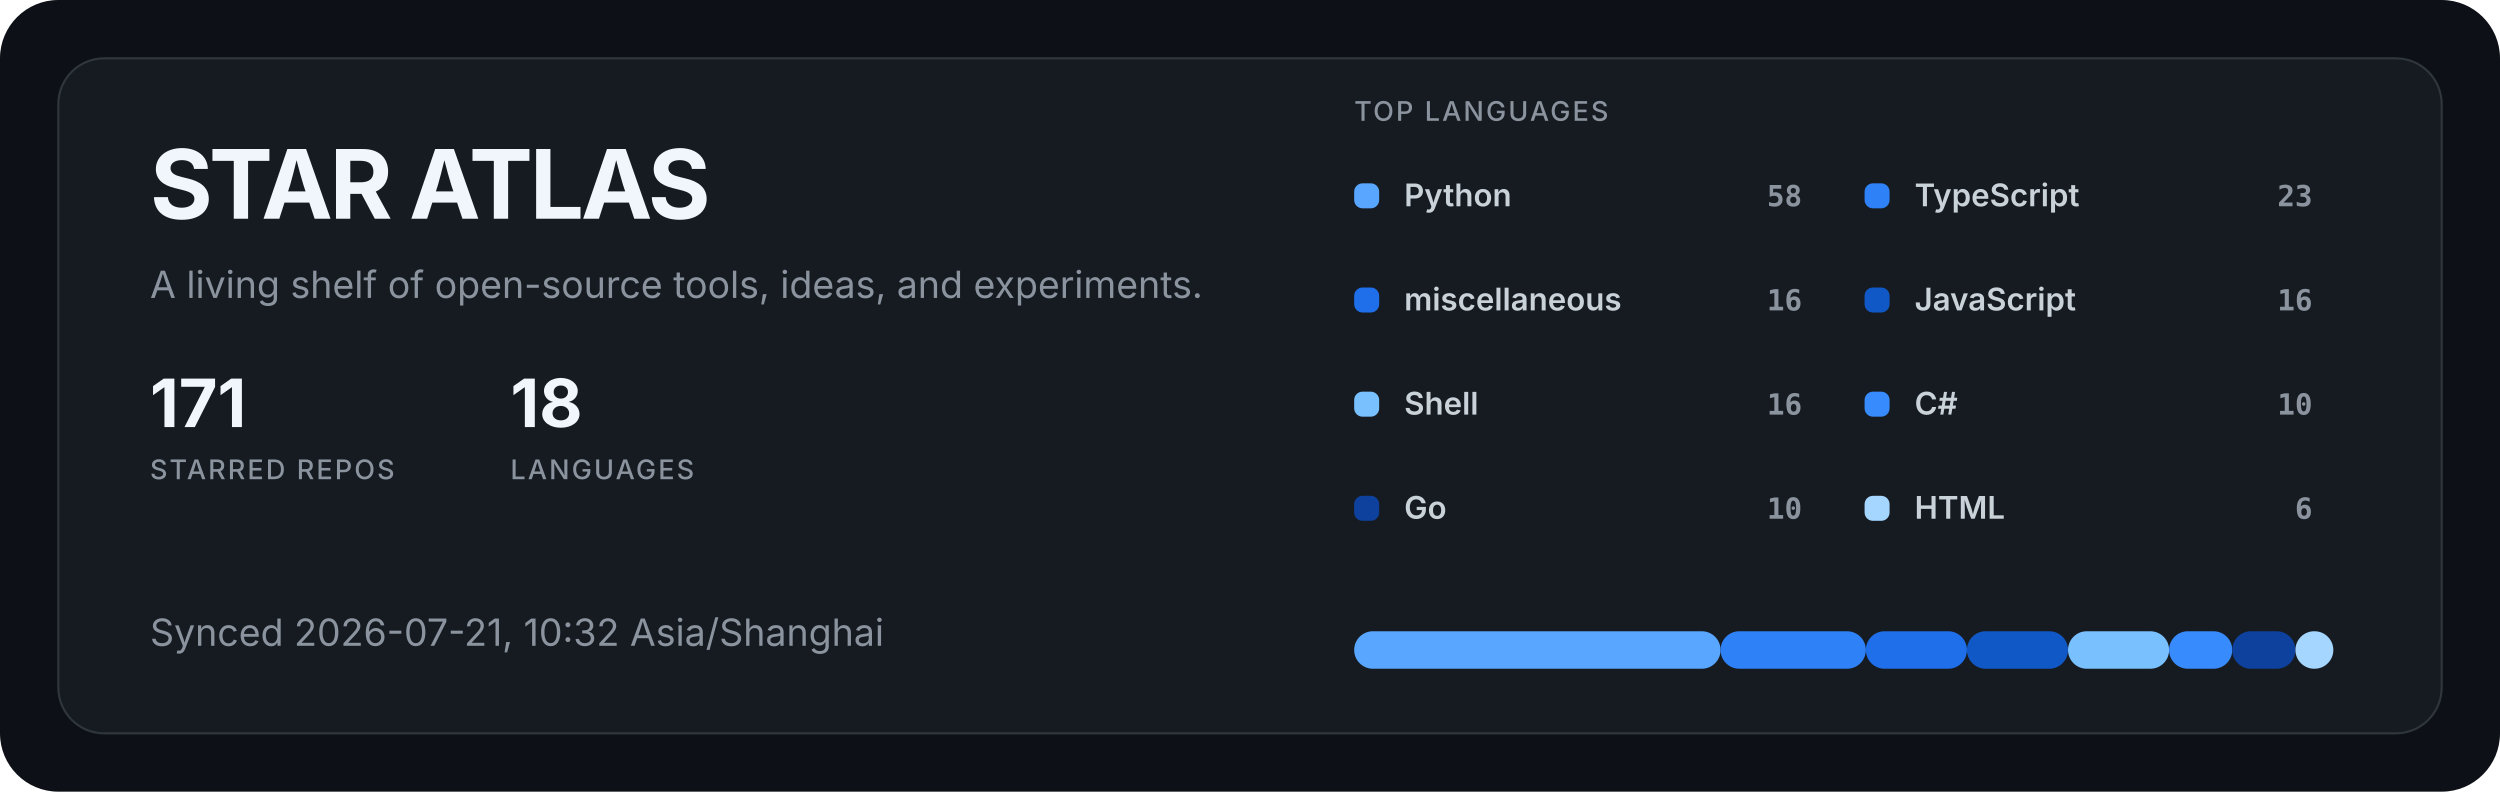
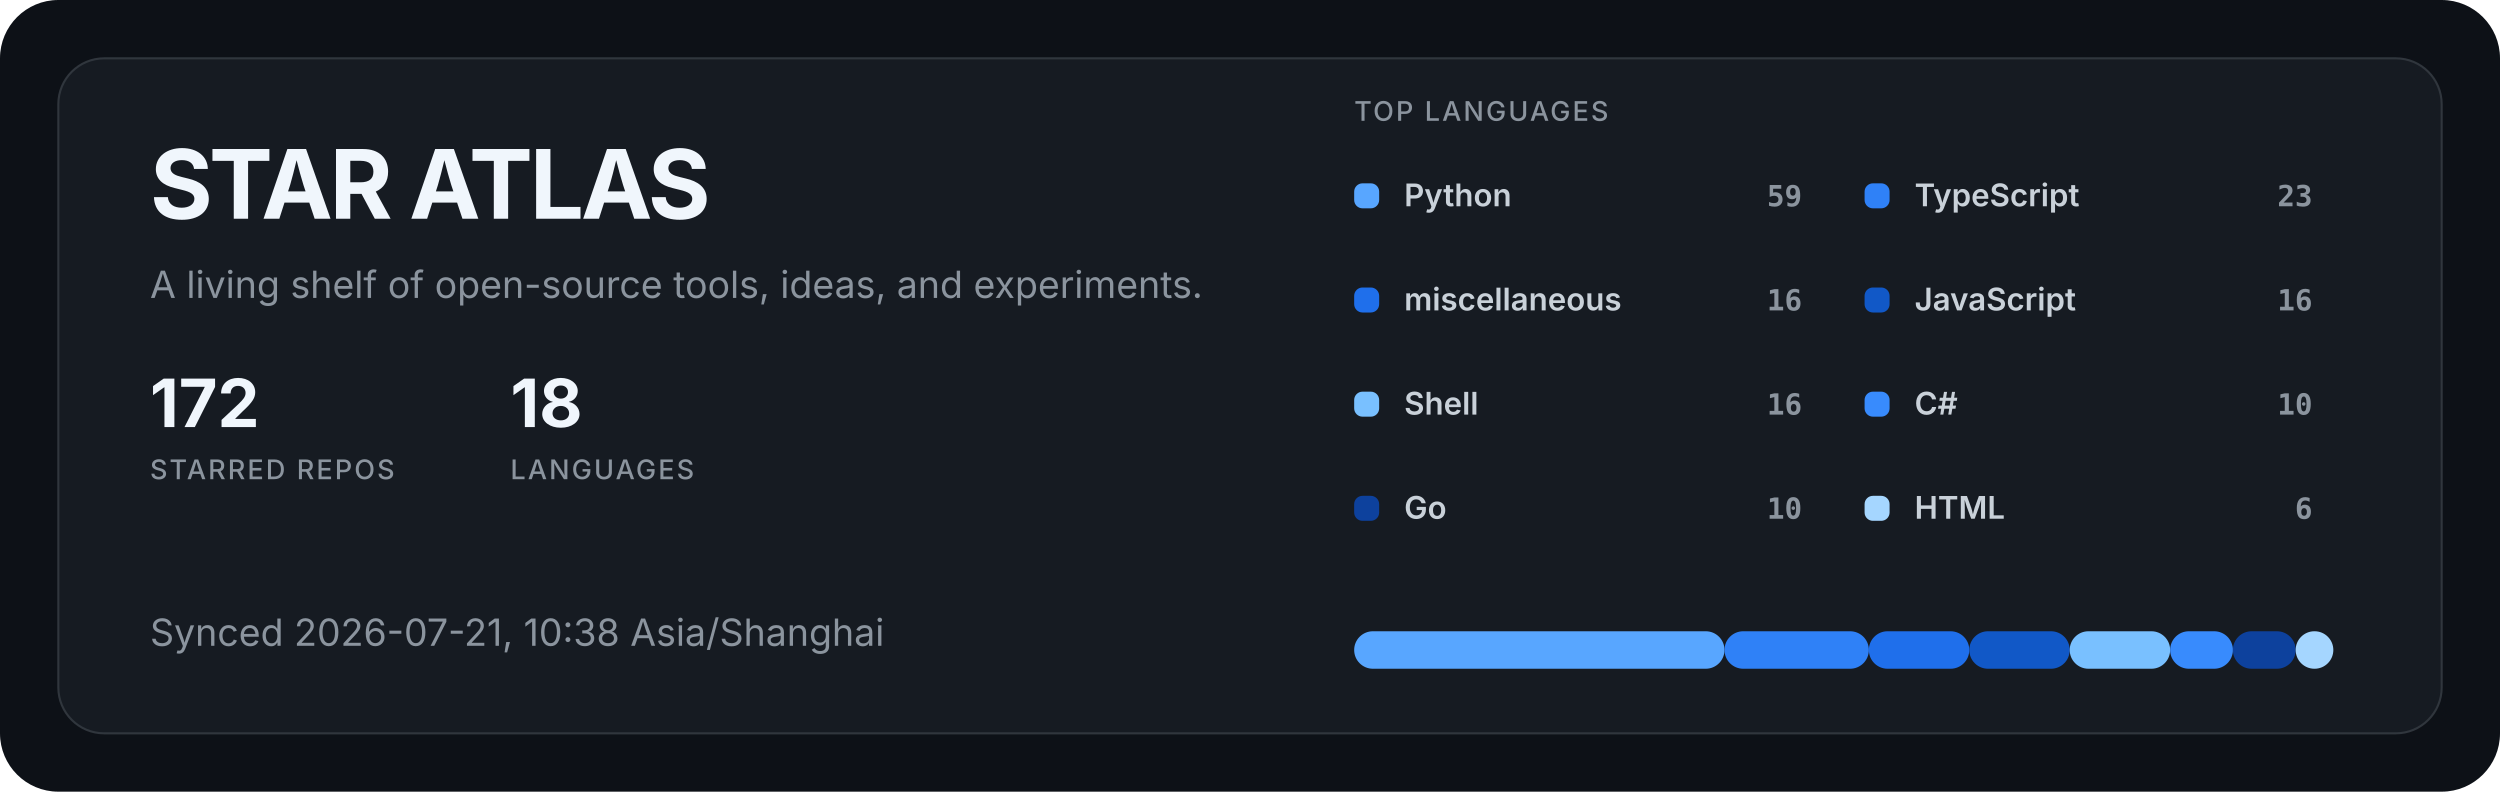
<svg xmlns="http://www.w3.org/2000/svg" width="1200" height="380" viewBox="0 0 1200 380" role="img" aria-labelledby="title description">
  <style>
  .title { fill: #f0f6fc; font: 700 46px -apple-system, BlinkMacSystemFont, "Segoe UI", sans-serif; letter-spacing: -1.5px; }
  .subtitle { fill: #8b949e; font: 400 18px -apple-system, BlinkMacSystemFont, "Segoe UI", sans-serif; }
  .metric { fill: #f0f6fc; font: 700 32px -apple-system, BlinkMacSystemFont, "Segoe UI", sans-serif; }
  .metric-label { fill: #8b949e; font: 500 13px -apple-system, BlinkMacSystemFont, "Segoe UI", sans-serif; letter-spacing: 1px; }
  .label { fill: #c9d1d9; font: 600 15px -apple-system, BlinkMacSystemFont, "Segoe UI", sans-serif; }
  .value { fill: #8b949e; font: 600 14px ui-monospace, SFMono-Regular, Consolas, monospace; }
</style>
  <rect width="1200" height="380" rx="28" fill="#0d1117" />
  <rect x="28" y="28" width="1144" height="324" rx="22" fill="#161b22" stroke="#30363d" />
  <text x="72" y="105" class="title">STAR ATLAS</text>
  <text x="72" y="143" class="subtitle">A living shelf of open-source tools, ideas, and experiments.</text>
  <g transform="translate(72 205)">
-     <text class="metric">171</text>
+     <text class="metric">172</text>
    <text y="25" class="metric-label">STARRED REPOS</text>
  </g>
  <g transform="translate(245 205)">
    <text class="metric">18</text>
    <text y="25" class="metric-label">LANGUAGES</text>
  </g>
-   <text x="72" y="310" class="subtitle">Synced 2026-07-21, 10:32 Asia/Shanghai</text>
+   <text x="72" y="310" class="subtitle">Synced 2026-07-21, 10:38 Asia/Shanghai</text>
  <text x="650" y="58" class="metric-label">TOP LANGUAGES</text>
  <g transform="translate(650 88)">
    <rect width="12" height="12" rx="4" fill="#58a6ff" />
    <text x="24" y="11" class="label">Python</text>
-     <text x="215" y="11" text-anchor="end" class="value">58</text>
+     <text x="215" y="11" text-anchor="end" class="value">59</text>
  </g>
  <g transform="translate(895 88)">
    <rect width="12" height="12" rx="4" fill="#2f81f7" />
    <text x="24" y="11" class="label">TypeScript</text>
    <text x="215" y="11" text-anchor="end" class="value">23</text>
  </g>
  <g transform="translate(650 138)">
    <rect width="12" height="12" rx="4" fill="#1f6feb" />
    <text x="24" y="11" class="label">miscellaneous</text>
    <text x="215" y="11" text-anchor="end" class="value">16</text>
  </g>
  <g transform="translate(895 138)">
    <rect width="12" height="12" rx="4" fill="#1158c7" />
    <text x="24" y="11" class="label">JavaScript</text>
    <text x="215" y="11" text-anchor="end" class="value">16</text>
  </g>
  <g transform="translate(650 188)">
    <rect width="12" height="12" rx="4" fill="#79c0ff" />
    <text x="24" y="11" class="label">Shell</text>
    <text x="215" y="11" text-anchor="end" class="value">16</text>
  </g>
  <g transform="translate(895 188)">
    <rect width="12" height="12" rx="4" fill="#388bfd" />
    <text x="24" y="11" class="label">C#</text>
    <text x="215" y="11" text-anchor="end" class="value">10</text>
  </g>
  <g transform="translate(650 238)">
    <rect width="12" height="12" rx="4" fill="#0d419d" />
    <text x="24" y="11" class="label">Go</text>
    <text x="215" y="11" text-anchor="end" class="value">10</text>
  </g>
  <g transform="translate(895 238)">
    <rect width="12" height="12" rx="4" fill="#a5d6ff" />
    <text x="24" y="11" class="label">HTML</text>
    <text x="215" y="11" text-anchor="end" class="value">6</text>
  </g>
-   <rect x="650.00" y="303" width="175.87" height="18" rx="9" fill="#58a6ff" />
-   <rect x="825.87" y="303" width="69.74" height="18" rx="9" fill="#2f81f7" />
-   <rect x="895.61" y="303" width="48.52" height="18" rx="9" fill="#1f6feb" />
-   <rect x="944.13" y="303" width="48.52" height="18" rx="9" fill="#1158c7" />
-   <rect x="992.65" y="303" width="48.52" height="18" rx="9" fill="#79c0ff" />
-   <rect x="1041.16" y="303" width="30.32" height="18" rx="9" fill="#388bfd" />
-   <rect x="1071.48" y="303" width="30.32" height="18" rx="9" fill="#0d419d" />
-   <rect x="1101.81" y="303" width="18.19" height="18" rx="9" fill="#a5d6ff" />
+   <rect x="650.00" y="303" width="177.76" height="18" rx="9" fill="#58a6ff" />
+   <rect x="827.76" y="303" width="69.29" height="18" rx="9" fill="#2f81f7" />
+   <rect x="897.05" y="303" width="48.21" height="18" rx="9" fill="#1f6feb" />
+   <rect x="945.26" y="303" width="48.21" height="18" rx="9" fill="#1158c7" />
+   <rect x="993.46" y="303" width="48.21" height="18" rx="9" fill="#79c0ff" />
+   <rect x="1041.67" y="303" width="30.13" height="18" rx="9" fill="#388bfd" />
+   <rect x="1071.79" y="303" width="30.13" height="18" rx="9" fill="#0d419d" />
+   <rect x="1101.92" y="303" width="18.08" height="18" rx="9" fill="#a5d6ff" />
</svg>
